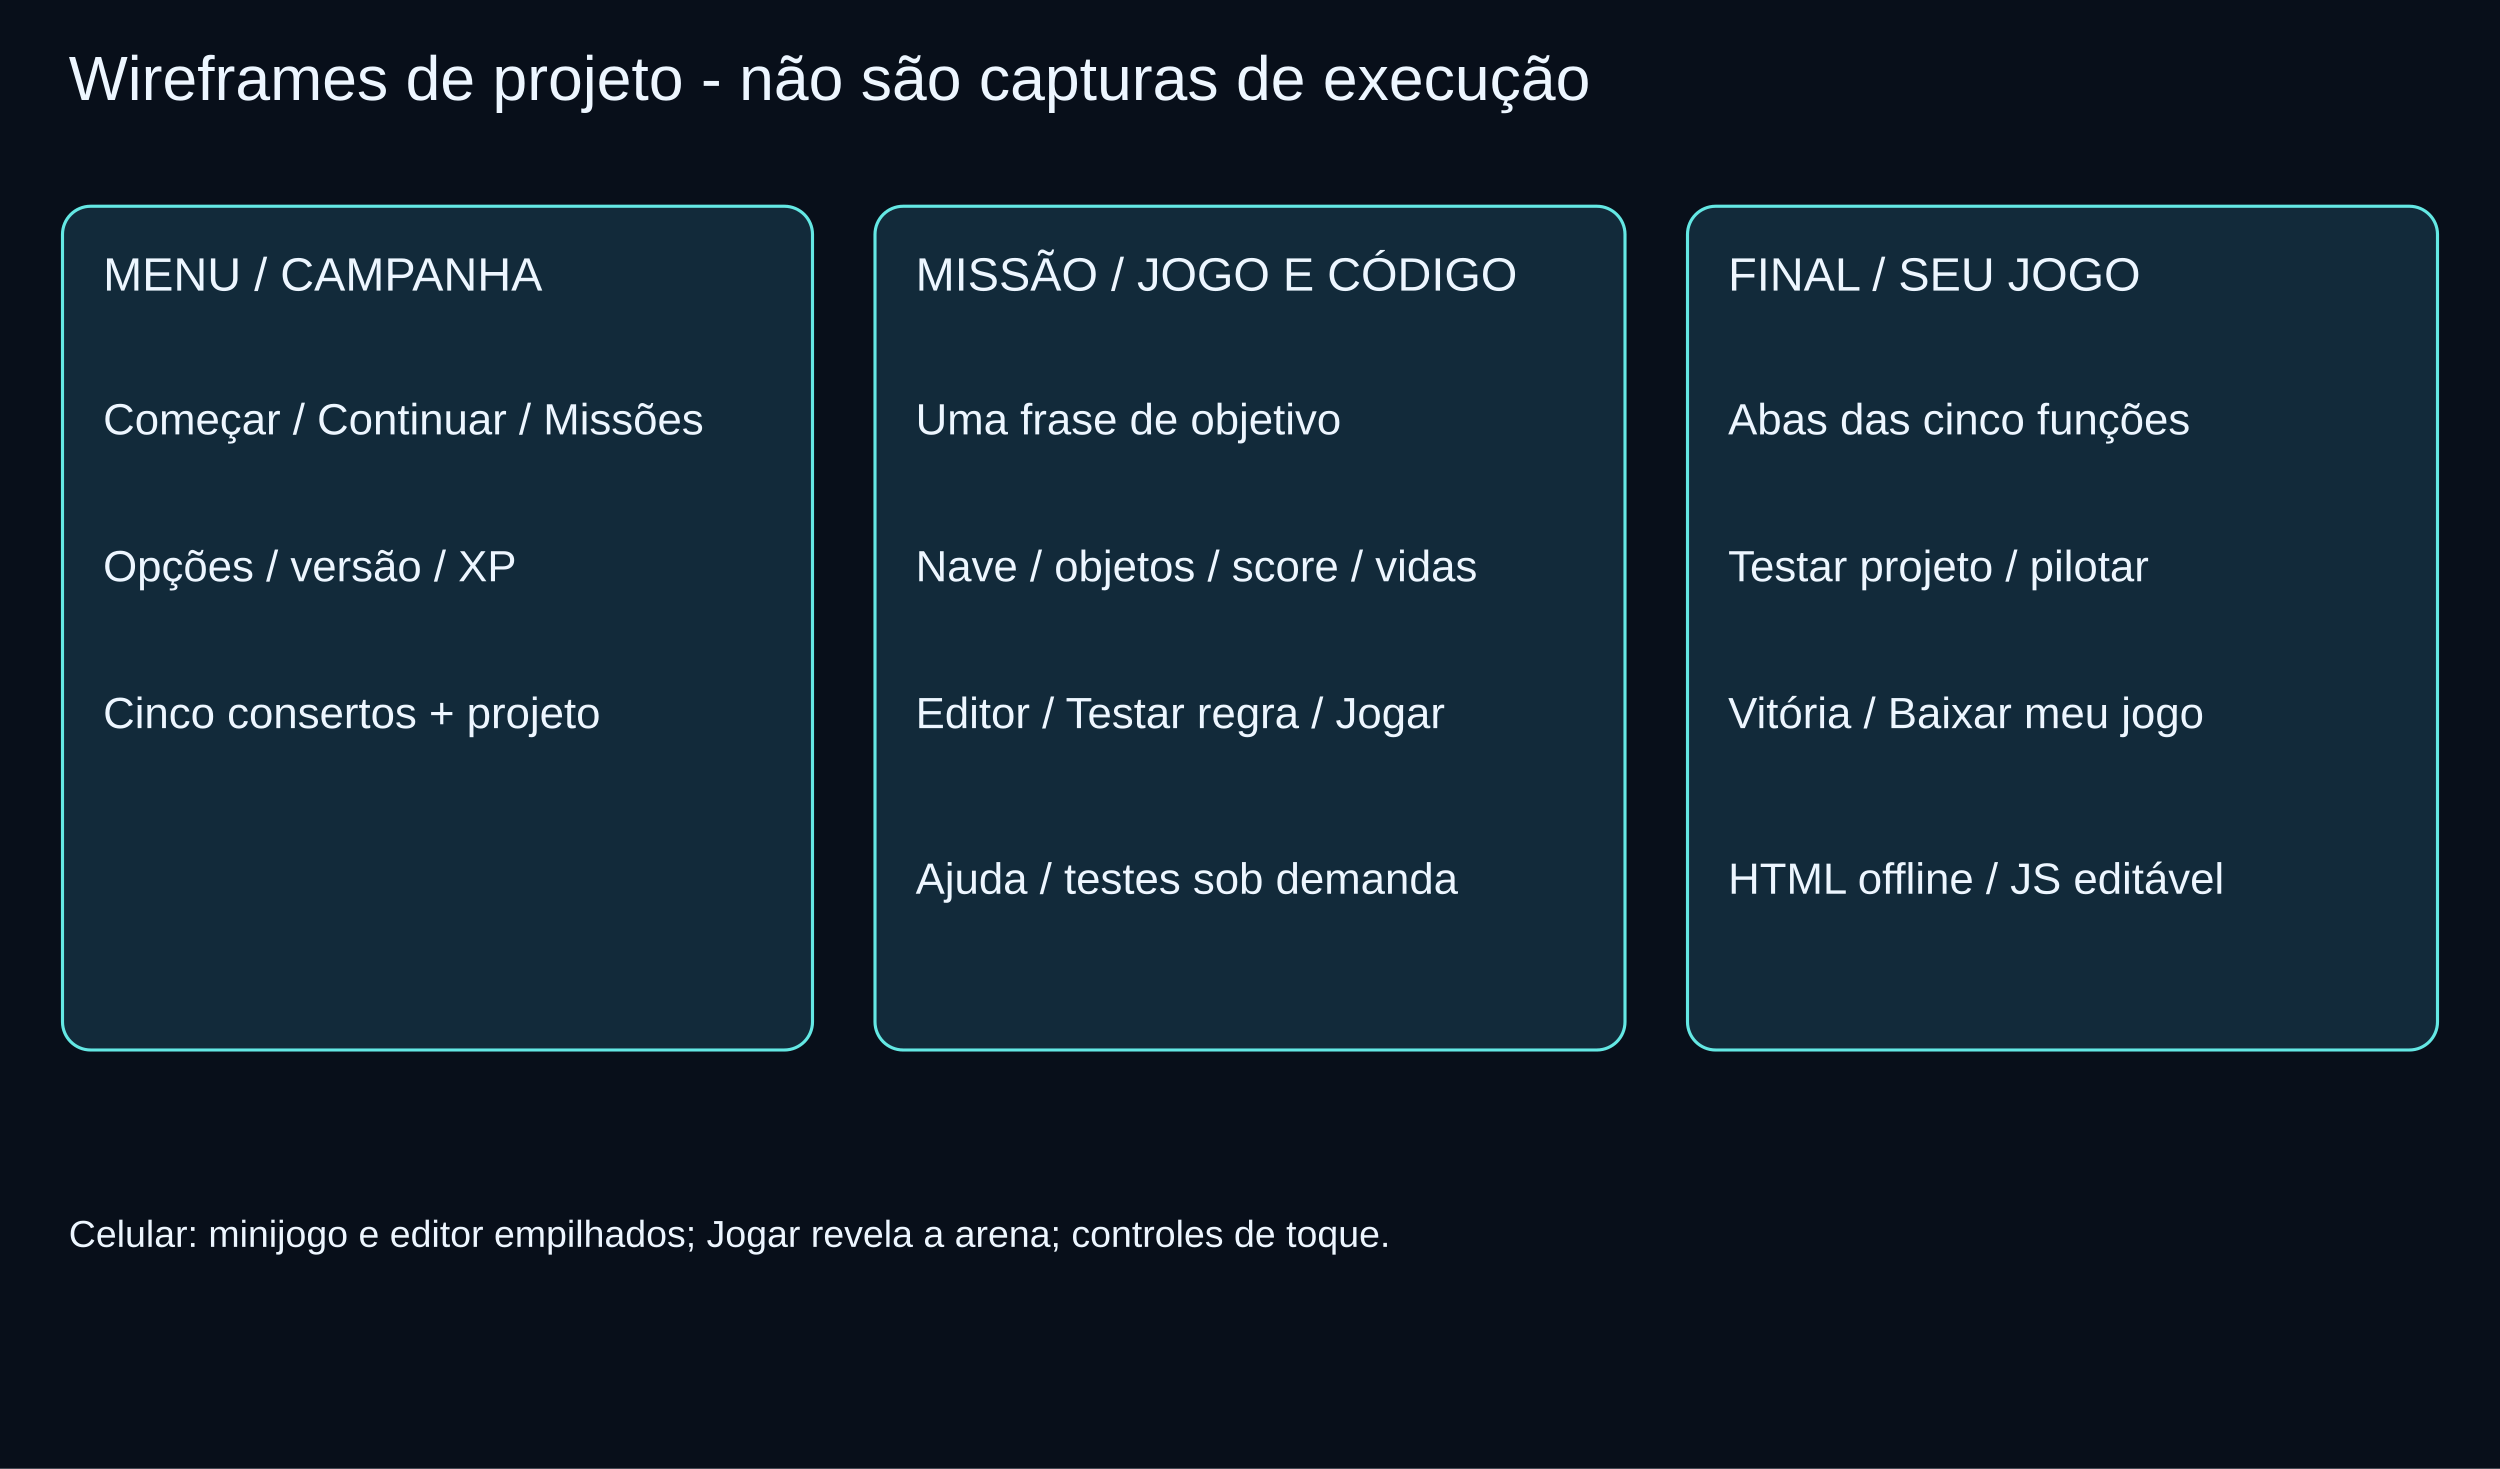
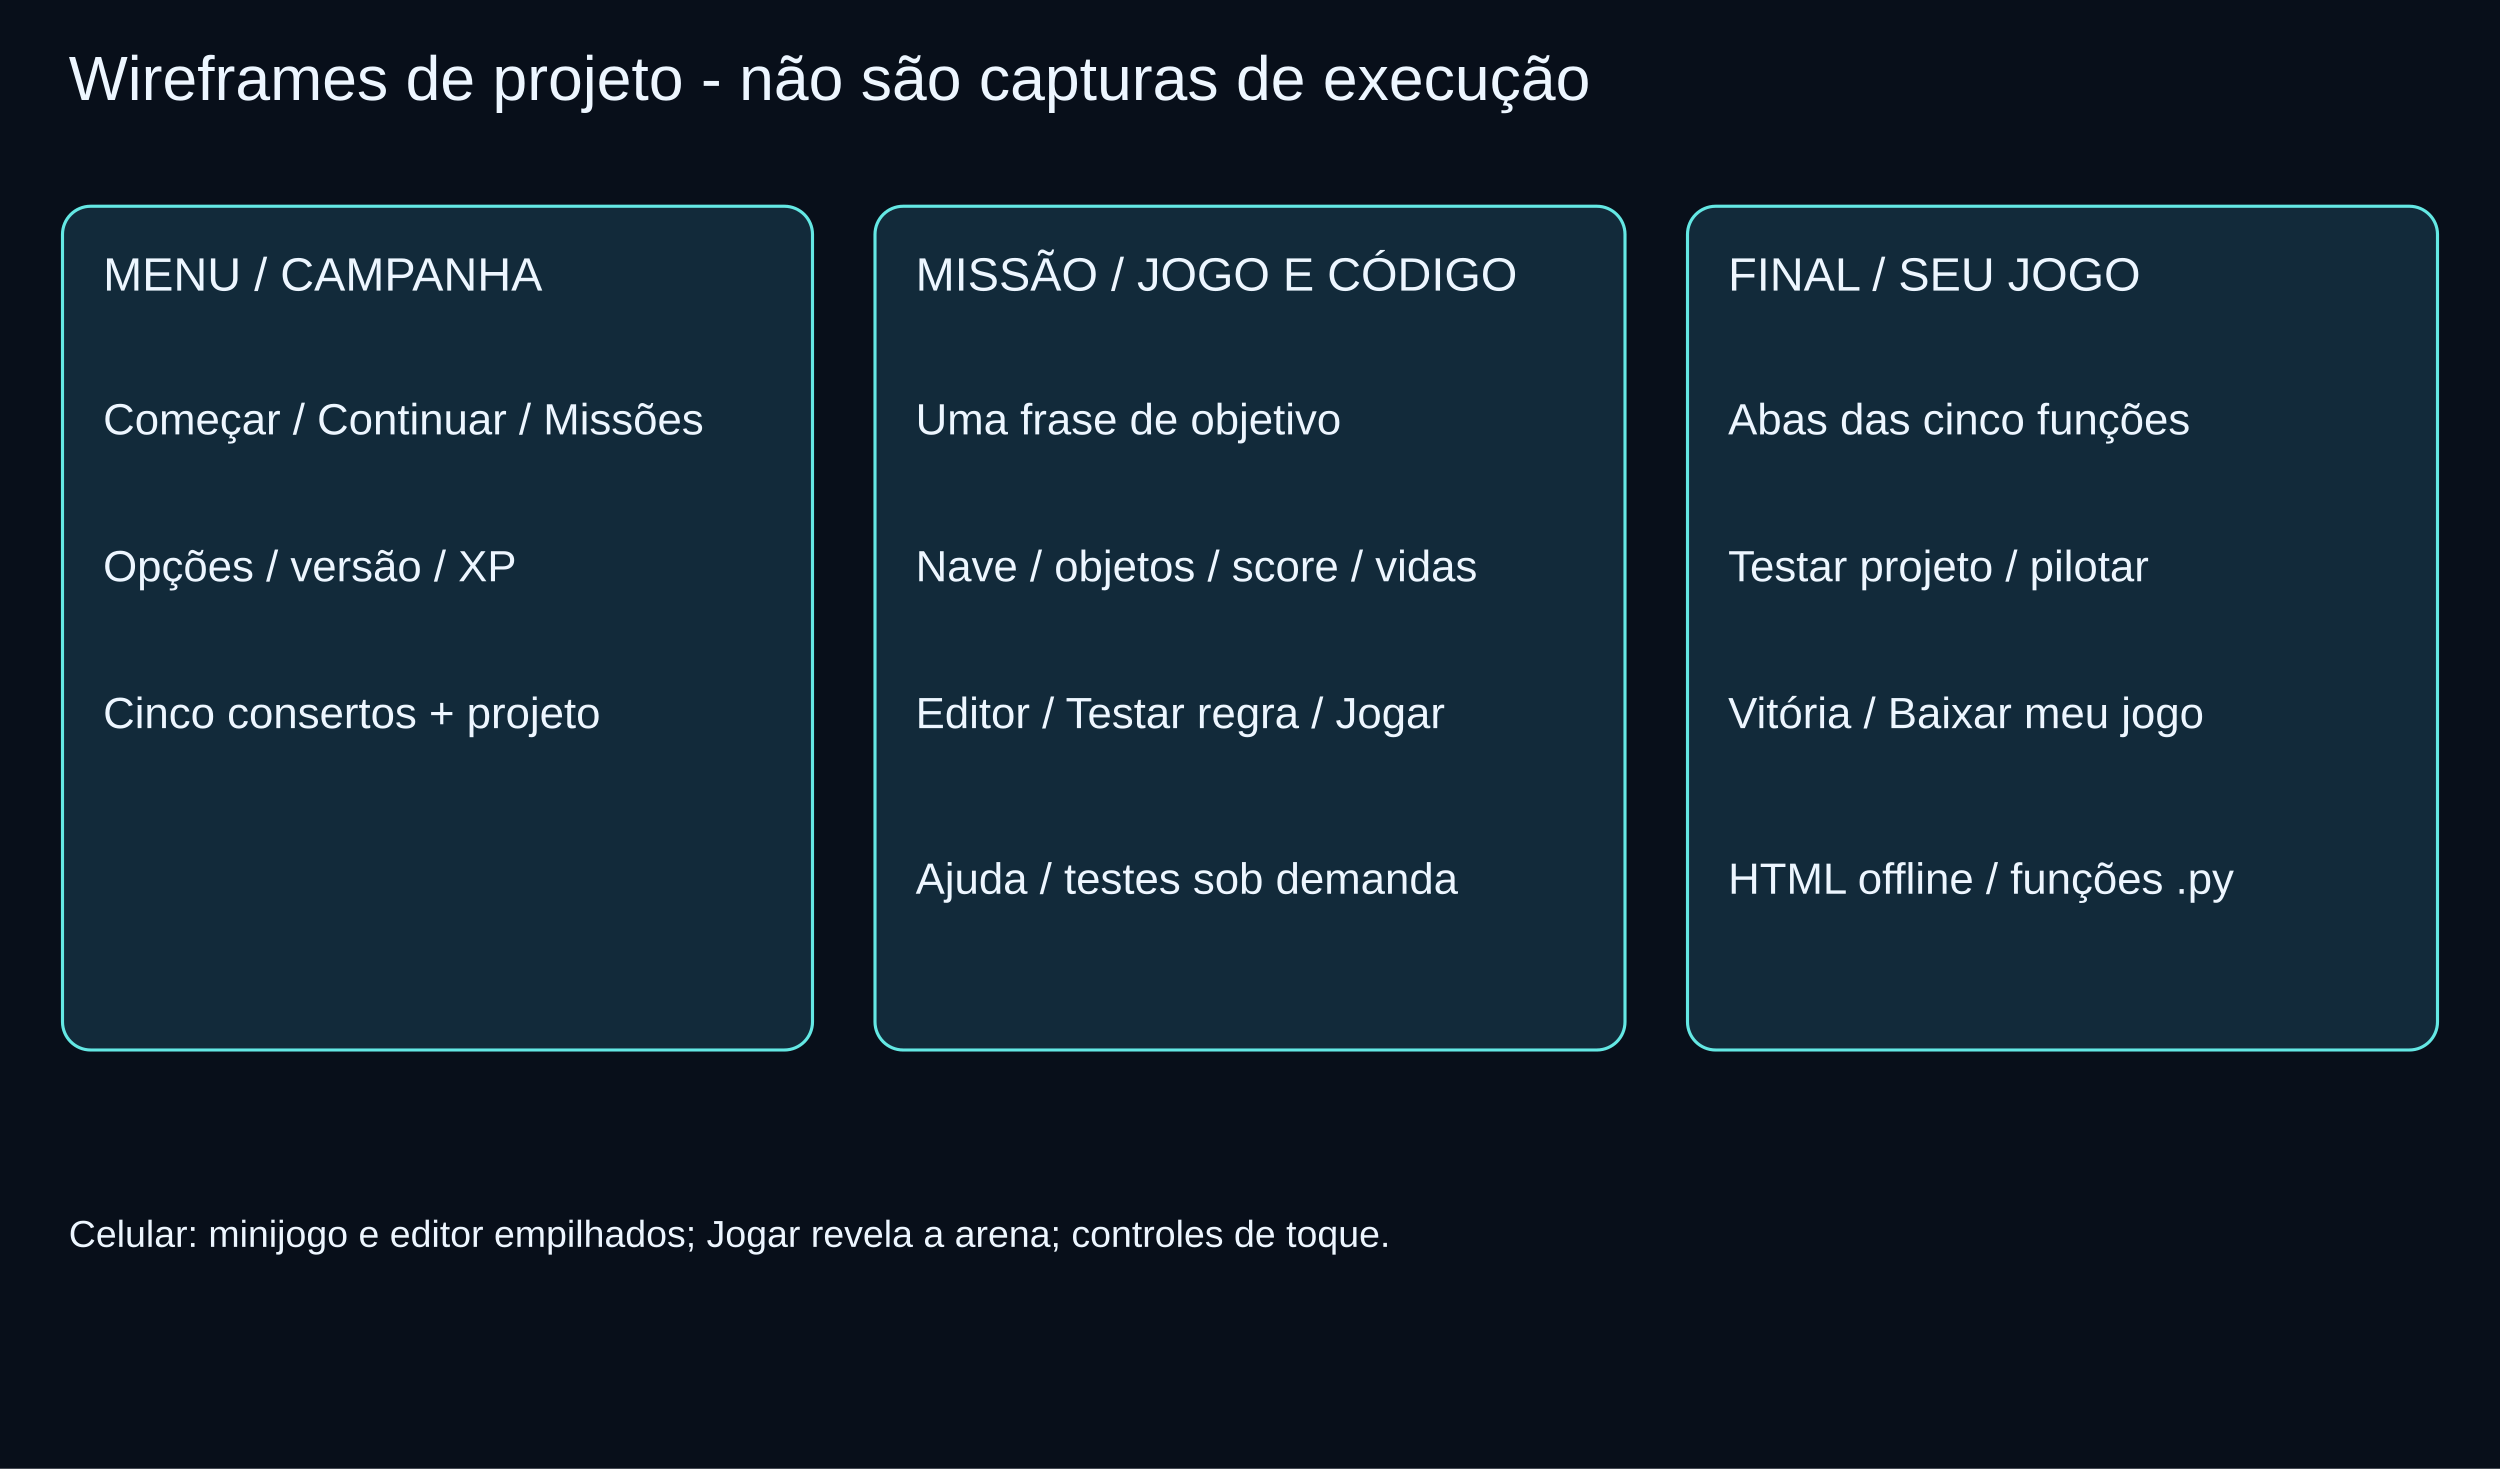
<svg xmlns="http://www.w3.org/2000/svg" width="800" height="470" viewBox="0 0 800 470">
  <rect width="100%" height="100%" fill="#080f1a" />
  <g font-family="Arial,sans-serif" fill="#edf6ff">
    <text x="22" y="32" font-size="20">Wireframes de projeto - não são capturas de execução</text>
    <rect x="20" y="66" width="240" height="270" rx="9" fill="#122a3a" stroke="#64e8e4" />
    <text x="33" y="93" font-size="15">MENU / CAMPANHA</text>
    <text x="33" y="139" font-size="14">Começar / Continuar / Missões</text>
    <text x="33" y="186" font-size="14">Opções / versão / XP</text>
    <text x="33" y="233" font-size="14">Cinco consertos + projeto</text>
    <rect x="280" y="66" width="240" height="270" rx="9" fill="#122a3a" stroke="#64e8e4" />
    <text x="293" y="93" font-size="15">MISSÃO / JOGO E CÓDIGO</text>
    <text x="293" y="139" font-size="14">Uma frase de objetivo</text>
    <text x="293" y="186" font-size="14">Nave / objetos / score / vidas</text>
    <text x="293" y="233" font-size="14">Editor / Testar regra / Jogar</text>
    <text x="293" y="286" font-size="14">Ajuda / testes sob demanda</text>
    <rect x="540" y="66" width="240" height="270" rx="9" fill="#122a3a" stroke="#64e8e4" />
    <text x="553" y="93" font-size="15">FINAL / SEU JOGO</text>
    <text x="553" y="139" font-size="14">Abas das cinco funções</text>
    <text x="553" y="186" font-size="14">Testar projeto / pilotar</text>
    <text x="553" y="233" font-size="14">Vitória / Baixar meu jogo</text>
-     <text x="553" y="286" font-size="14">HTML offline / JS editável</text>
+     <text x="553" y="286" font-size="14">HTML offline / funções .py</text>
    <text x="22" y="399" font-size="12">Celular: minijogo e editor empilhados; Jogar revela a arena; controles de toque.</text>
  </g>
</svg>
